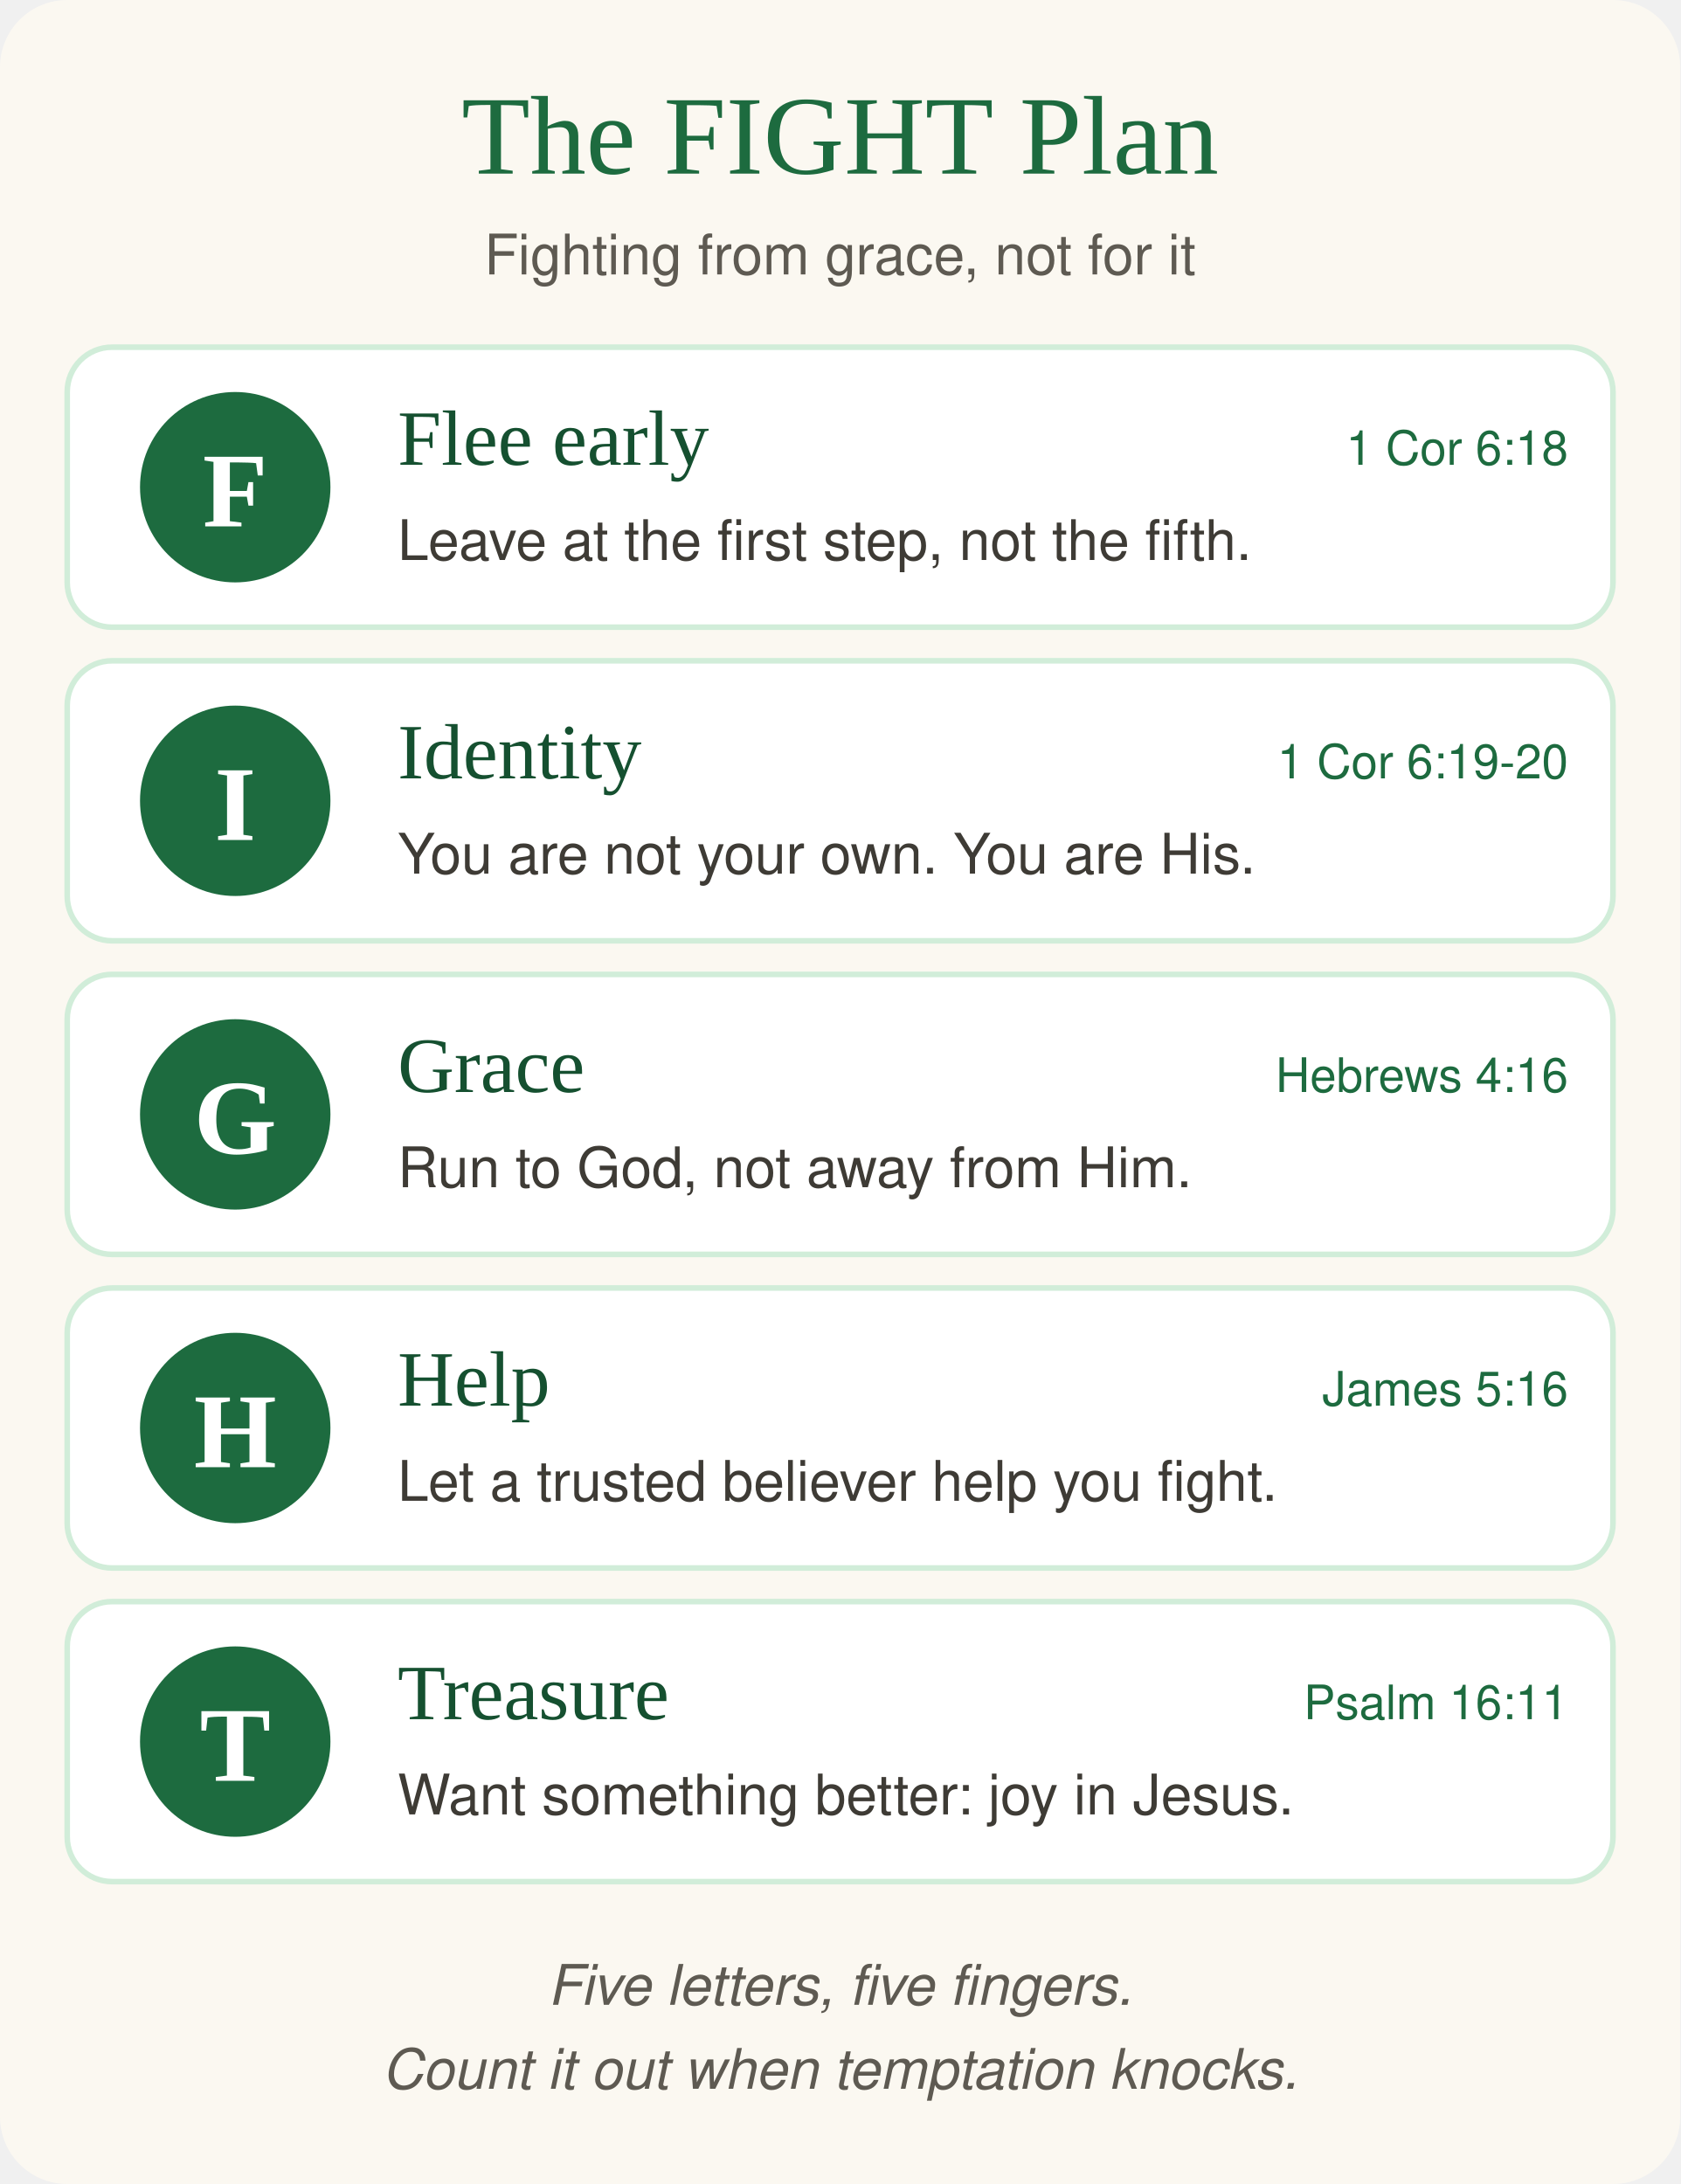
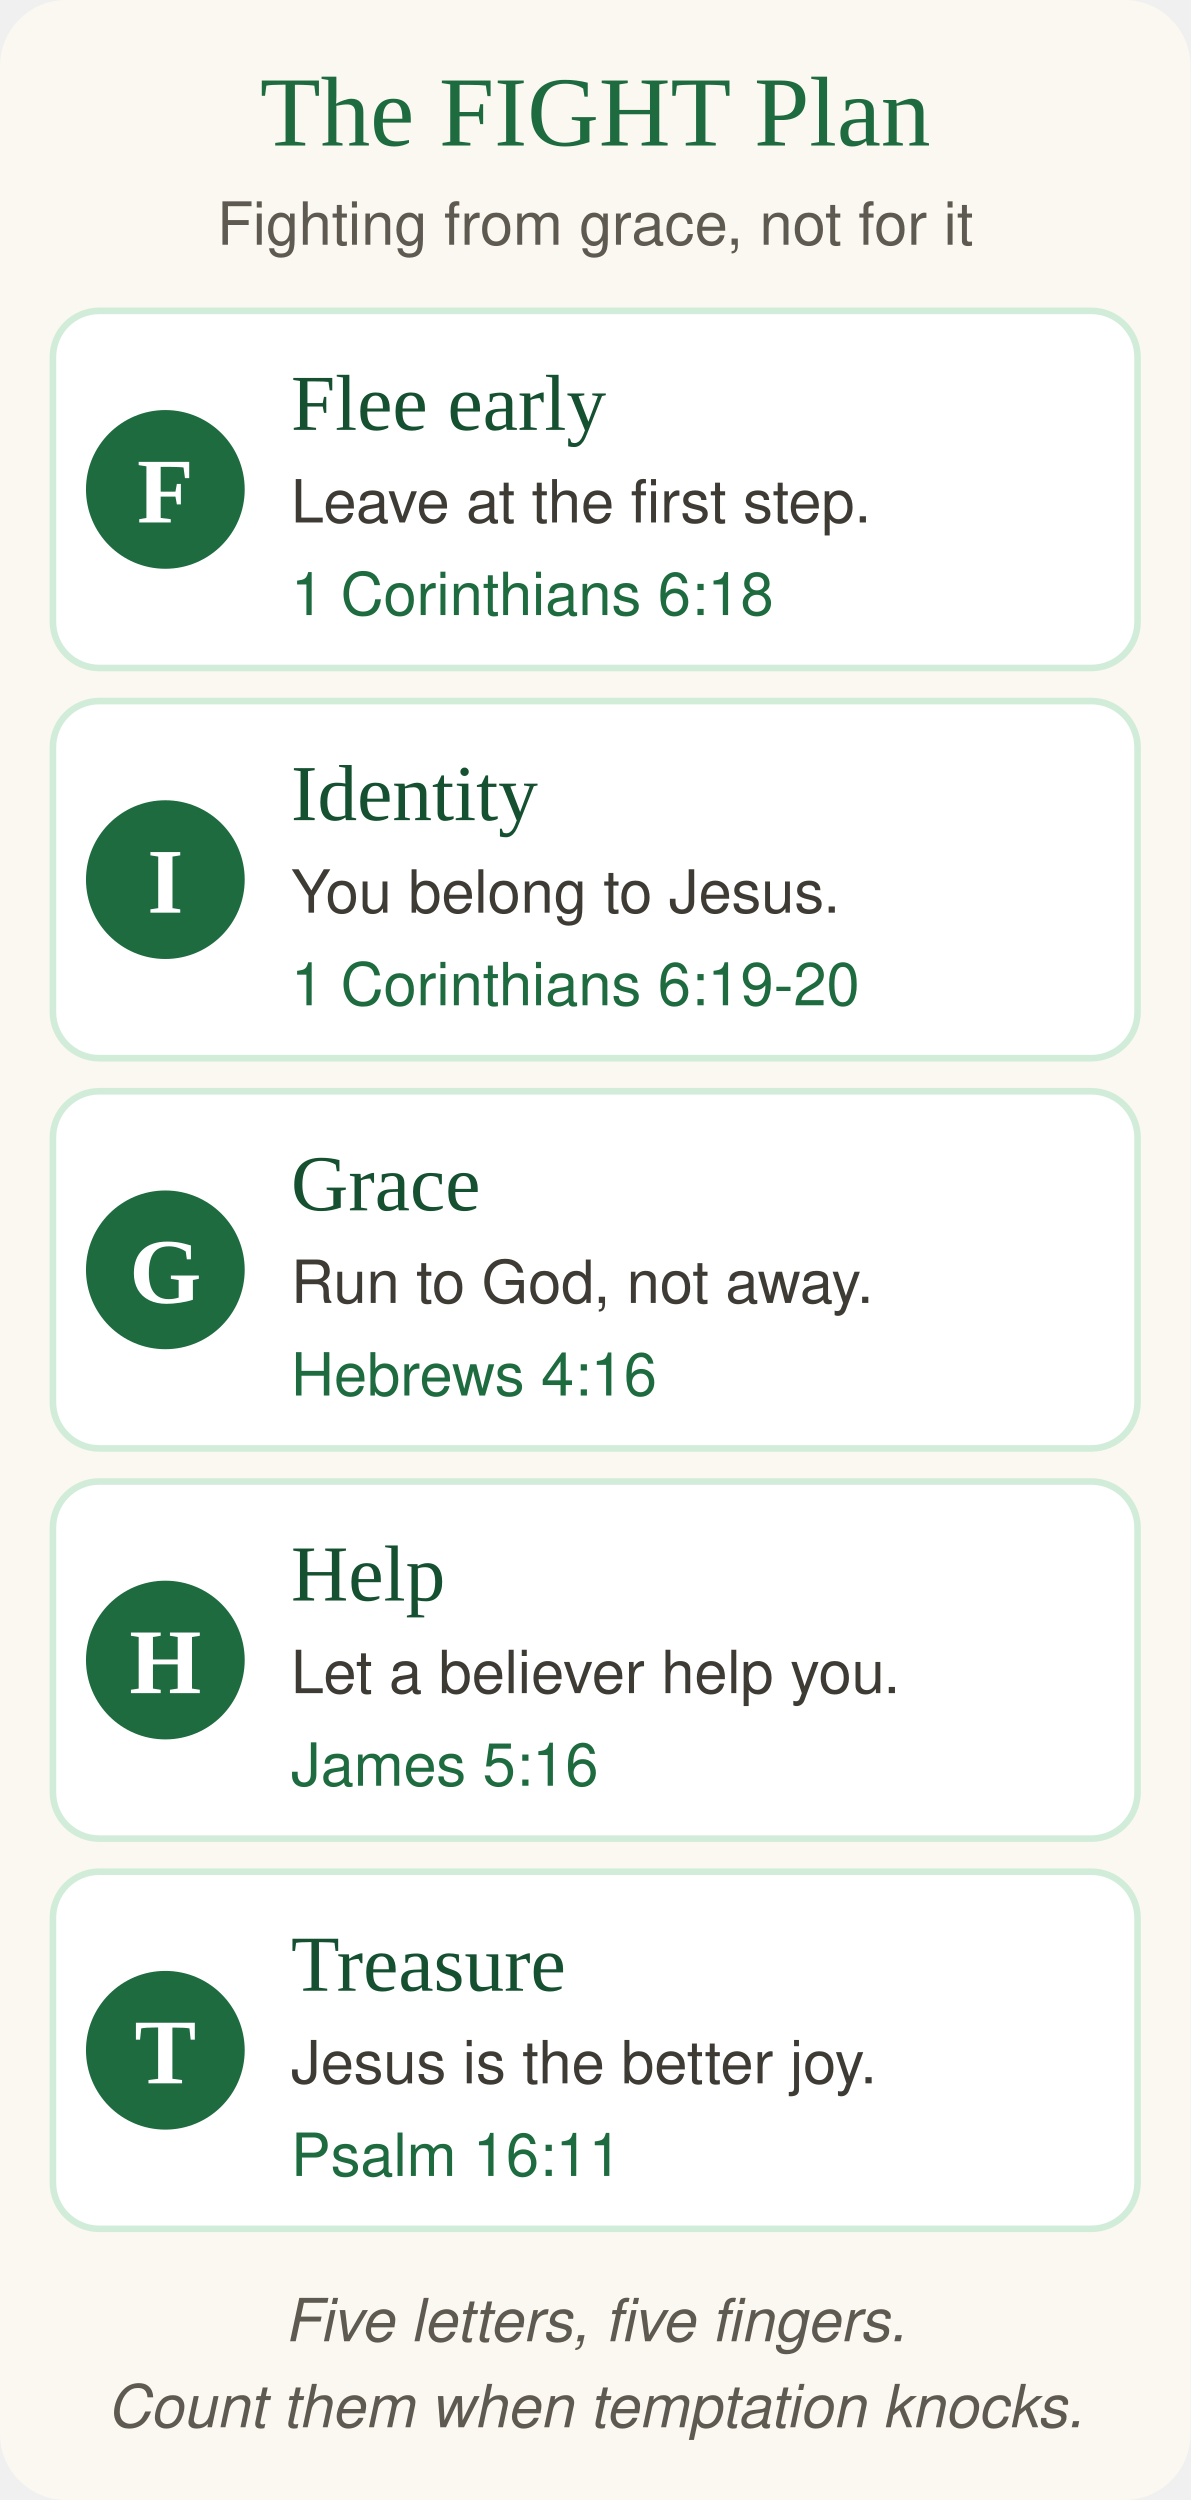
- <svg xmlns="http://www.w3.org/2000/svg" viewBox="0 0 600 780" role="img" aria-labelledby="fp-title fp-desc">
+ <svg xmlns="http://www.w3.org/2000/svg" viewBox="0 0 360 756" role="img" aria-labelledby="fp-title fp-desc">
  <style>
    .serif { font-family: Georgia, 'Times New Roman', serif; }
    .sans { font-family: -apple-system, 'Segoe UI', Helvetica, Arial, sans-serif; }
  </style>
-   <rect x="0" y="0" width="600" height="780" rx="24" fill="#FBF8F1" />
-   <text x="300" y="62" text-anchor="middle" class="serif" font-size="40" fill="#1D6B3F">The FIGHT Plan</text>
-   <text x="300" y="98" text-anchor="middle" class="sans" font-size="20" fill="#5E5A52">Fighting from grace, not for it</text>
+   <rect x="0" y="0" width="360" height="756" rx="20" fill="#FBF8F1" />
+   <text x="180" y="44" text-anchor="middle" class="serif" font-size="30" fill="#1D6B3F">The FIGHT Plan</text>
+   <text x="180" y="74" text-anchor="middle" class="sans" font-size="18" fill="#5E5A52">Fighting from grace, not for it</text>
  <g>
-     <rect x="24" y="124" width="552" height="100" rx="16" fill="#FFFFFF" stroke="#D1EDD9" stroke-width="2" />
-     <circle cx="84" cy="174" r="34" fill="#1D6B3F" />
-     <text x="84" y="188" text-anchor="middle" class="serif" font-size="38" font-weight="700" fill="#FFFFFF">F</text>
-     <text x="142" y="166" class="serif" font-size="28" fill="#155030">Flee early</text>
-     <text x="560" y="166" text-anchor="end" class="sans" font-size="17" fill="#1D6B3F">1 Cor 6:18</text>
-     <text x="142" y="200" class="sans" font-size="20" fill="#3E3B35">Leave at the first step, not the fifth.</text>
+     <rect x="16" y="94" width="328" height="108" rx="14" fill="#FFFFFF" stroke="#D1EDD9" stroke-width="2" />
+     <circle cx="50" cy="148" r="24" fill="#1D6B3F" />
+     <text x="50" y="158" text-anchor="middle" class="serif" font-size="28" font-weight="700" fill="#FFFFFF">F</text>
+     <text x="88" y="130" class="serif" font-size="24" fill="#155030">Flee early</text>
+     <text x="88" y="158" class="sans" font-size="18" fill="#3E3B35">Leave at the first step.</text>
+     <text x="88" y="186" class="sans" font-size="18" fill="#1D6B3F">1 Corinthians 6:18</text>
  </g>
  <g>
-     <rect x="24" y="236" width="552" height="100" rx="16" fill="#FFFFFF" stroke="#D1EDD9" stroke-width="2" />
-     <circle cx="84" cy="286" r="34" fill="#1D6B3F" />
-     <text x="84" y="300" text-anchor="middle" class="serif" font-size="38" font-weight="700" fill="#FFFFFF">I</text>
-     <text x="142" y="278" class="serif" font-size="28" fill="#155030">Identity</text>
-     <text x="560" y="278" text-anchor="end" class="sans" font-size="17" fill="#1D6B3F">1 Cor 6:19-20</text>
-     <text x="142" y="312" class="sans" font-size="20" fill="#3E3B35">You are not your own. You are His.</text>
+     <rect x="16" y="212" width="328" height="108" rx="14" fill="#FFFFFF" stroke="#D1EDD9" stroke-width="2" />
+     <circle cx="50" cy="266" r="24" fill="#1D6B3F" />
+     <text x="50" y="276" text-anchor="middle" class="serif" font-size="28" font-weight="700" fill="#FFFFFF">I</text>
+     <text x="88" y="248" class="serif" font-size="24" fill="#155030">Identity</text>
+     <text x="88" y="276" class="sans" font-size="18" fill="#3E3B35">You belong to Jesus.</text>
+     <text x="88" y="304" class="sans" font-size="18" fill="#1D6B3F">1 Corinthians 6:19-20</text>
  </g>
  <g>
-     <rect x="24" y="348" width="552" height="100" rx="16" fill="#FFFFFF" stroke="#D1EDD9" stroke-width="2" />
-     <circle cx="84" cy="398" r="34" fill="#1D6B3F" />
-     <text x="84" y="412" text-anchor="middle" class="serif" font-size="38" font-weight="700" fill="#FFFFFF">G</text>
-     <text x="142" y="390" class="serif" font-size="28" fill="#155030">Grace</text>
-     <text x="560" y="390" text-anchor="end" class="sans" font-size="17" fill="#1D6B3F">Hebrews 4:16</text>
-     <text x="142" y="424" class="sans" font-size="20" fill="#3E3B35">Run to God, not away from Him.</text>
+     <rect x="16" y="330" width="328" height="108" rx="14" fill="#FFFFFF" stroke="#D1EDD9" stroke-width="2" />
+     <circle cx="50" cy="384" r="24" fill="#1D6B3F" />
+     <text x="50" y="394" text-anchor="middle" class="serif" font-size="28" font-weight="700" fill="#FFFFFF">G</text>
+     <text x="88" y="366" class="serif" font-size="24" fill="#155030">Grace</text>
+     <text x="88" y="394" class="sans" font-size="18" fill="#3E3B35">Run to God, not away.</text>
+     <text x="88" y="422" class="sans" font-size="18" fill="#1D6B3F">Hebrews 4:16</text>
  </g>
  <g>
-     <rect x="24" y="460" width="552" height="100" rx="16" fill="#FFFFFF" stroke="#D1EDD9" stroke-width="2" />
-     <circle cx="84" cy="510" r="34" fill="#1D6B3F" />
-     <text x="84" y="524" text-anchor="middle" class="serif" font-size="38" font-weight="700" fill="#FFFFFF">H</text>
-     <text x="142" y="502" class="serif" font-size="28" fill="#155030">Help</text>
-     <text x="560" y="502" text-anchor="end" class="sans" font-size="17" fill="#1D6B3F">James 5:16</text>
-     <text x="142" y="536" class="sans" font-size="20" fill="#3E3B35">Let a trusted believer help you fight.</text>
+     <rect x="16" y="448" width="328" height="108" rx="14" fill="#FFFFFF" stroke="#D1EDD9" stroke-width="2" />
+     <circle cx="50" cy="502" r="24" fill="#1D6B3F" />
+     <text x="50" y="512" text-anchor="middle" class="serif" font-size="28" font-weight="700" fill="#FFFFFF">H</text>
+     <text x="88" y="484" class="serif" font-size="24" fill="#155030">Help</text>
+     <text x="88" y="512" class="sans" font-size="18" fill="#3E3B35">Let a believer help you.</text>
+     <text x="88" y="540" class="sans" font-size="18" fill="#1D6B3F">James 5:16</text>
  </g>
  <g>
-     <rect x="24" y="572" width="552" height="100" rx="16" fill="#FFFFFF" stroke="#D1EDD9" stroke-width="2" />
-     <circle cx="84" cy="622" r="34" fill="#1D6B3F" />
-     <text x="84" y="636" text-anchor="middle" class="serif" font-size="38" font-weight="700" fill="#FFFFFF">T</text>
-     <text x="142" y="614" class="serif" font-size="28" fill="#155030">Treasure</text>
-     <text x="560" y="614" text-anchor="end" class="sans" font-size="17" fill="#1D6B3F">Psalm 16:11</text>
-     <text x="142" y="648" class="sans" font-size="20" fill="#3E3B35">Want something better: joy in Jesus.</text>
+     <rect x="16" y="566" width="328" height="108" rx="14" fill="#FFFFFF" stroke="#D1EDD9" stroke-width="2" />
+     <circle cx="50" cy="620" r="24" fill="#1D6B3F" />
+     <text x="50" y="630" text-anchor="middle" class="serif" font-size="28" font-weight="700" fill="#FFFFFF">T</text>
+     <text x="88" y="602" class="serif" font-size="24" fill="#155030">Treasure</text>
+     <text x="88" y="630" class="sans" font-size="18" fill="#3E3B35">Jesus is the better joy.</text>
+     <text x="88" y="658" class="sans" font-size="18" fill="#1D6B3F">Psalm 16:11</text>
  </g>
-   <text x="300" y="716" text-anchor="middle" class="sans" font-size="20" font-style="italic" fill="#5E5A52">Five letters, five fingers.</text>
-   <text x="300" y="746" text-anchor="middle" class="sans" font-size="20" font-style="italic" fill="#5E5A52">Count it out when temptation knocks.</text>
+   <text x="180" y="708" text-anchor="middle" class="sans" font-size="18" font-style="italic" fill="#5E5A52">Five letters, five fingers.</text>
+   <text x="180" y="734" text-anchor="middle" class="sans" font-size="18" font-style="italic" fill="#5E5A52">Count them when temptation knocks.</text>
</svg>
